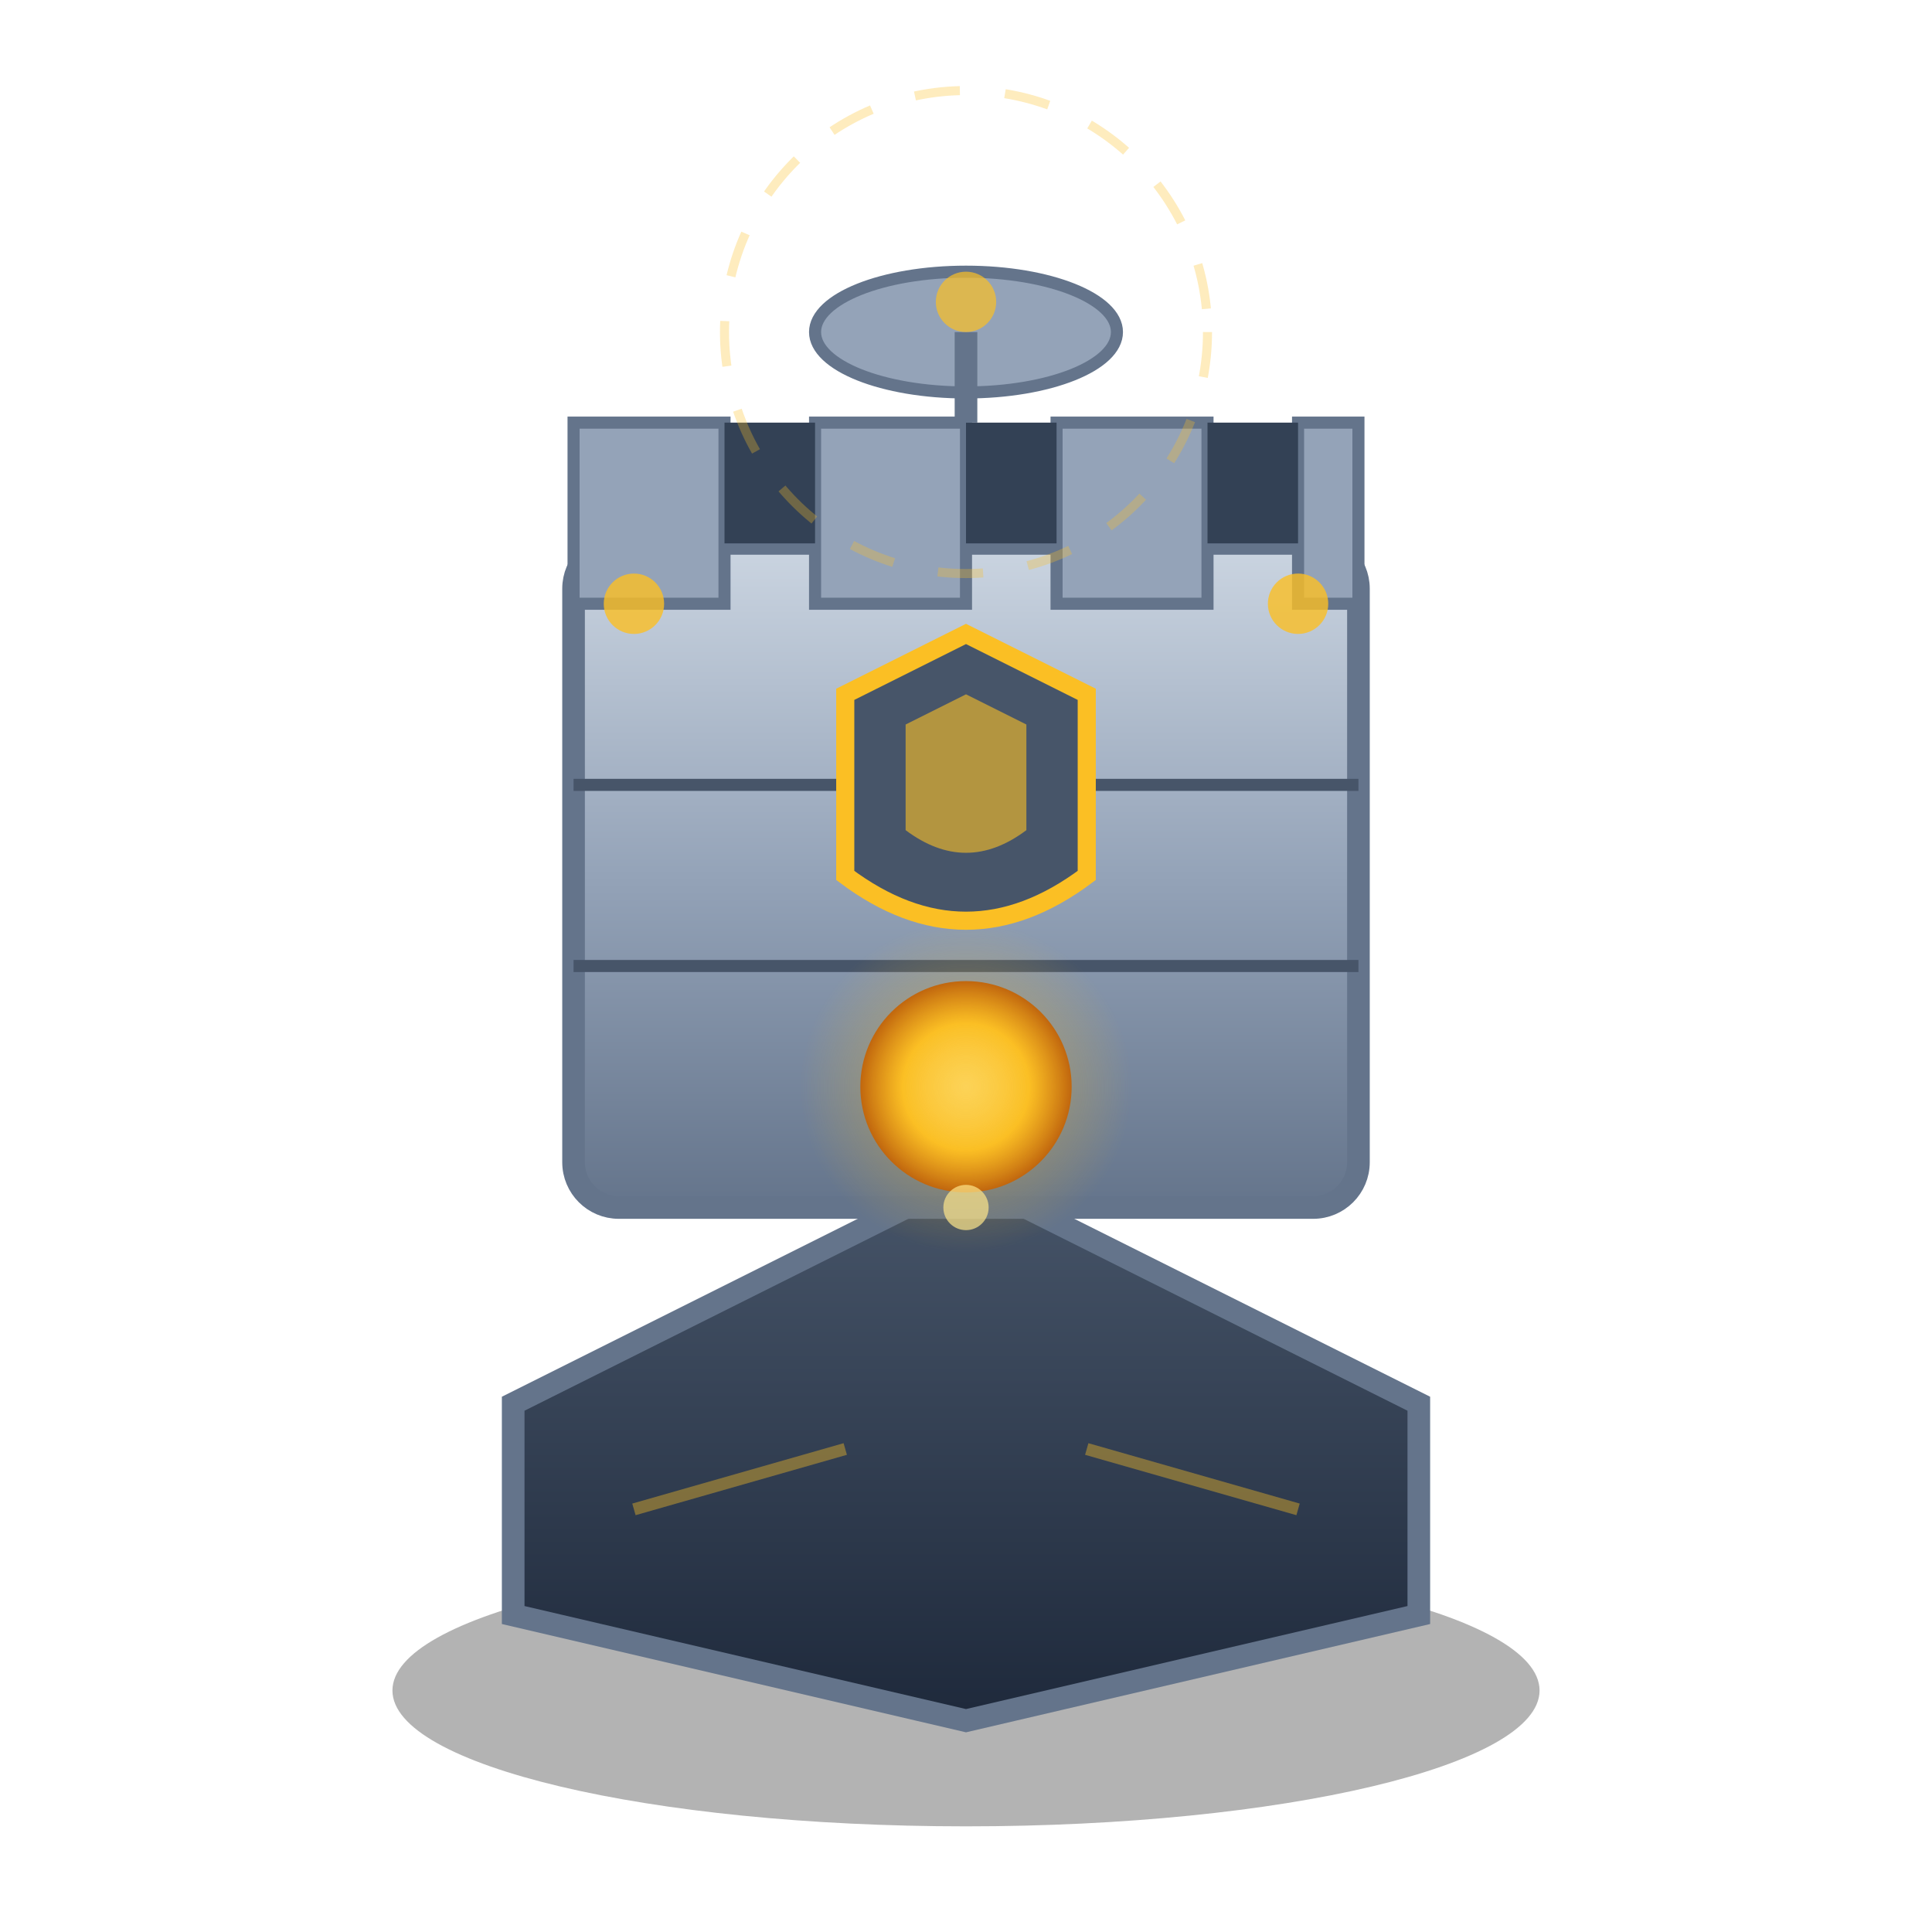
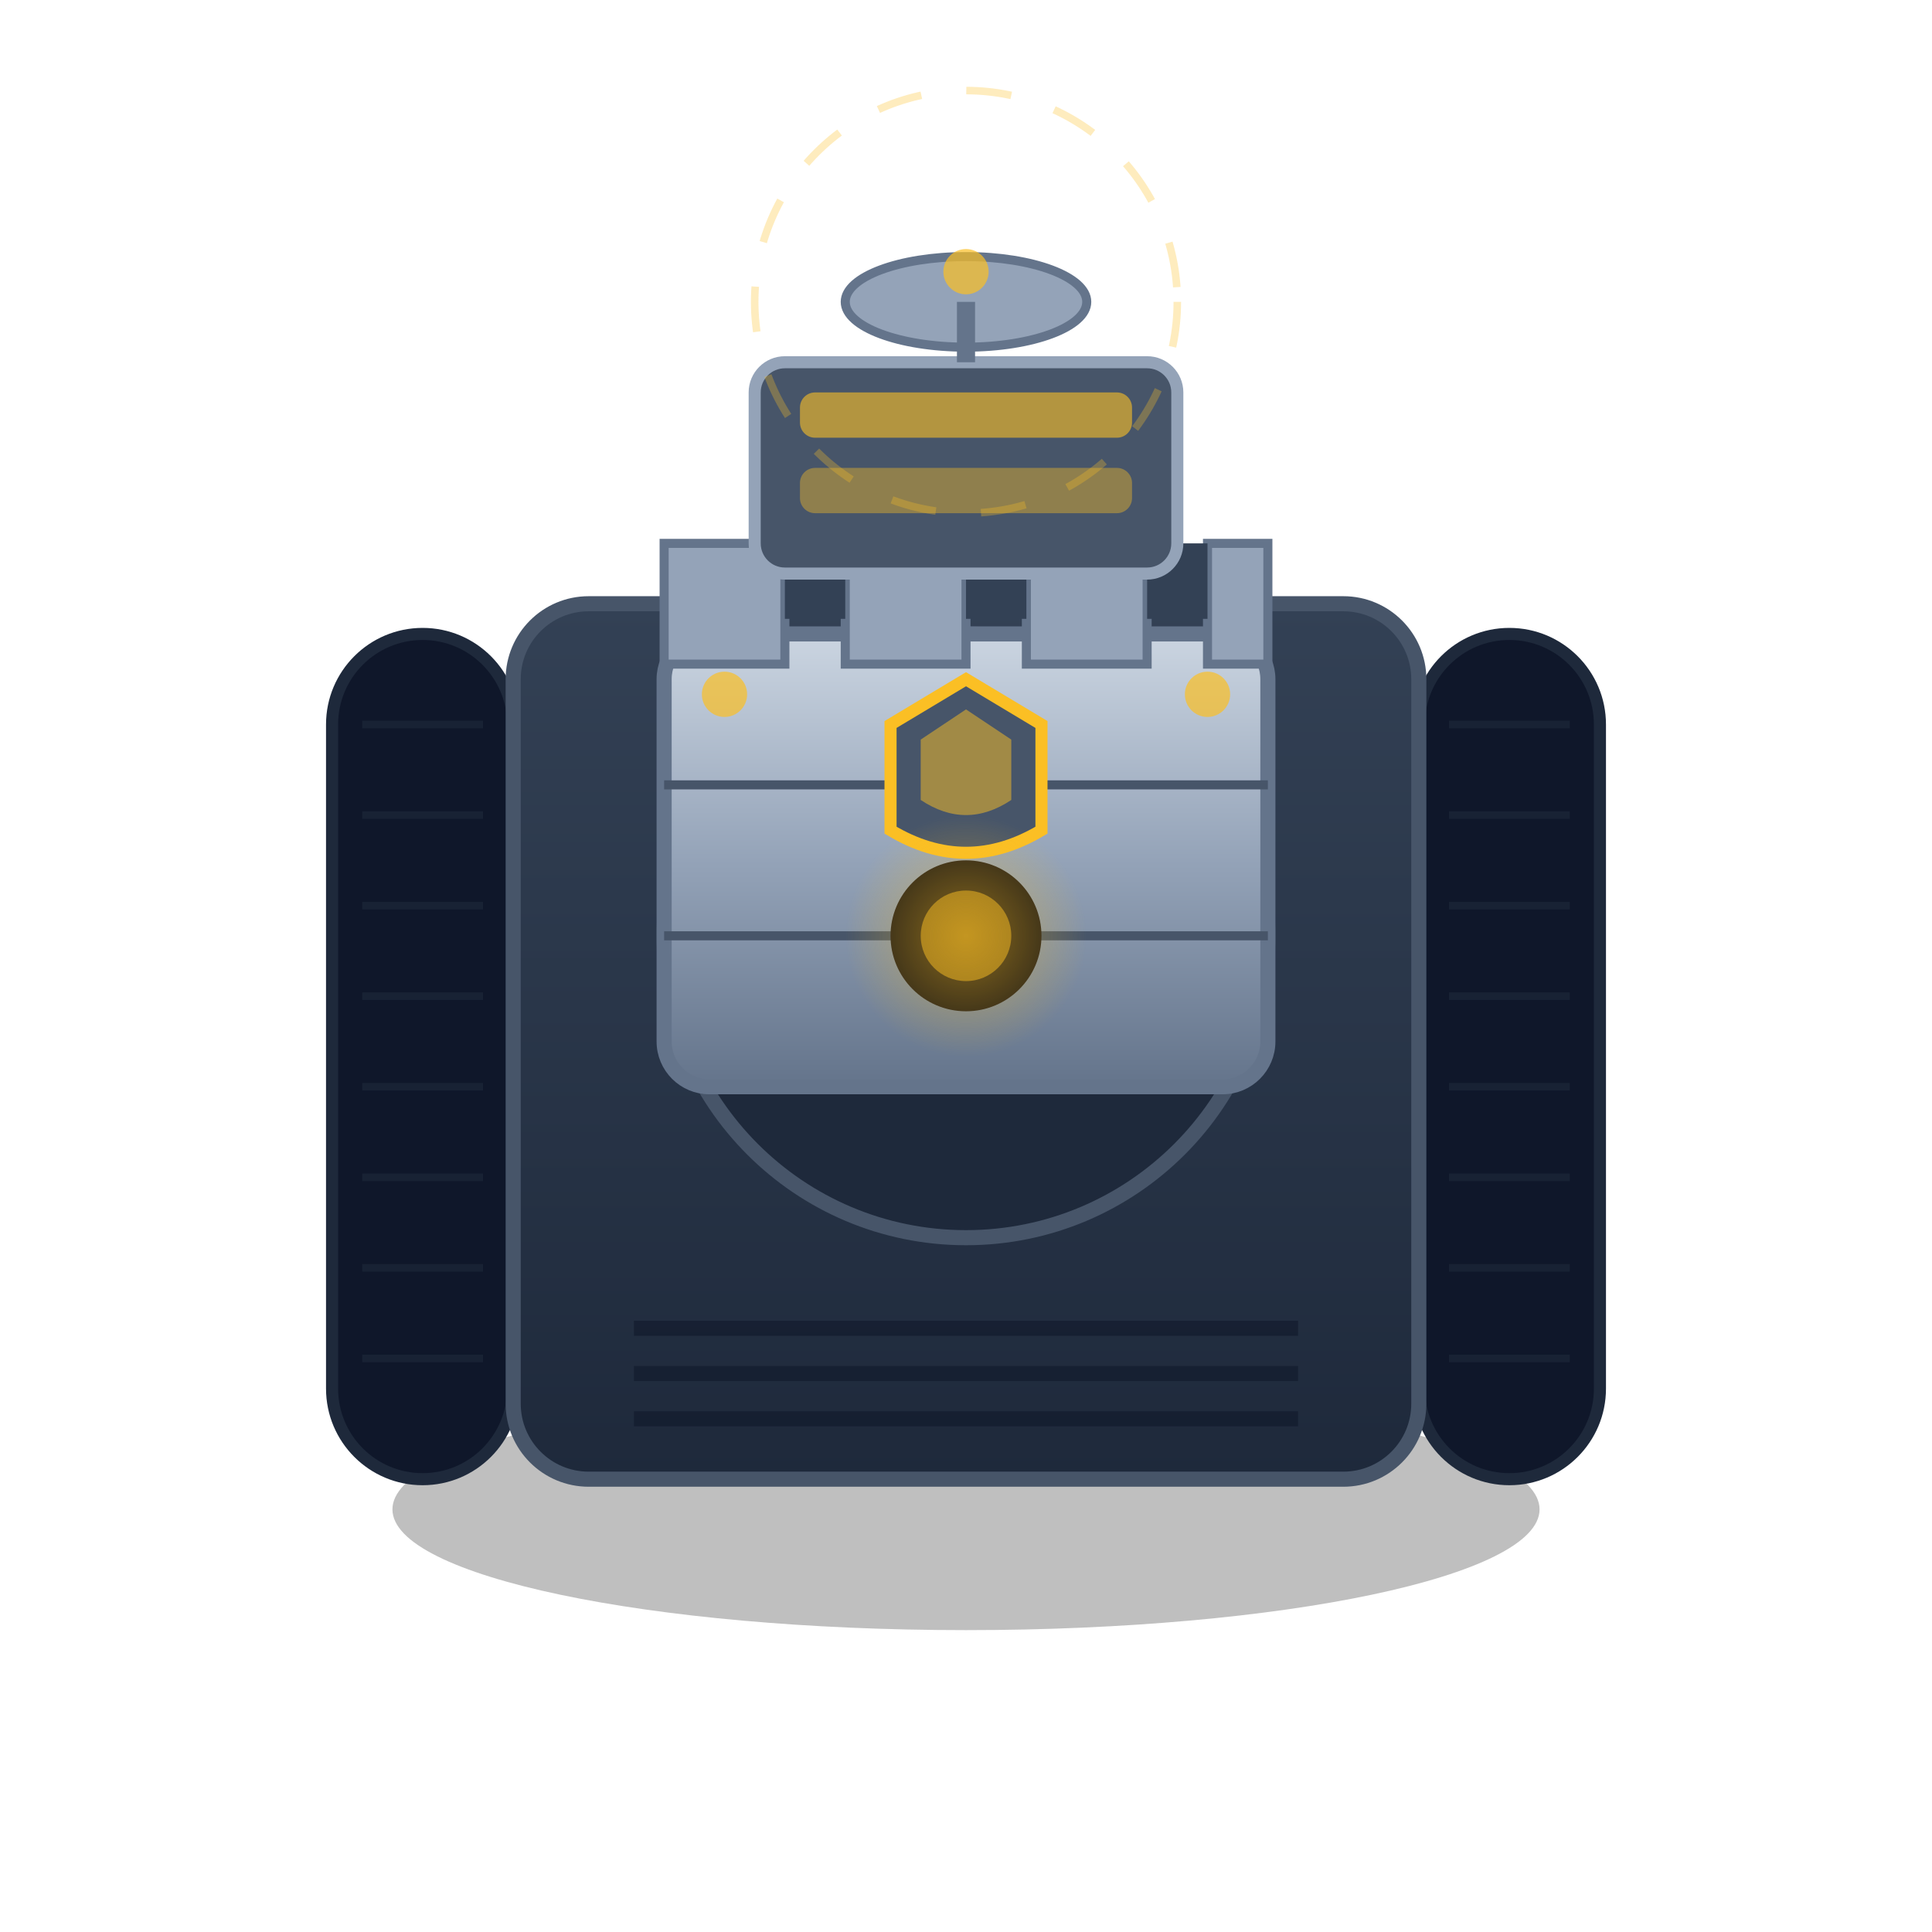
<svg xmlns="http://www.w3.org/2000/svg" viewBox="0 0 128 128">
  <defs>
-     <radialGradient id="frt-core" cx="50%" cy="50%" r="50%">
-       <stop offset="0%" stop-color="#fde68a" />
-       <stop offset="60%" stop-color="#fbbf24" />
-       <stop offset="100%" stop-color="#b45309" />
-     </radialGradient>
+     <linearGradient id="frt-hull" x1="0" y1="0" x2="0" y2="1">
+       <stop offset="0%" stop-color="#334155" />
+       <stop offset="100%" stop-color="#1e293b" />
+     </linearGradient>
    <linearGradient id="frt-wall" x1="0" y1="0" x2="0" y2="1">
      <stop offset="0%" stop-color="#cbd5e1" />
      <stop offset="50%" stop-color="#94a3b8" />
      <stop offset="100%" stop-color="#64748b" />
-     </linearGradient>
-     <linearGradient id="frt-base" x1="0" y1="0" x2="0" y2="1">
-       <stop offset="0%" stop-color="#475569" />
-       <stop offset="100%" stop-color="#1e293b" />
    </linearGradient>
    <radialGradient id="frt-glow" cx="50%" cy="50%" r="50%">
      <stop offset="0%" stop-color="#fbbf24" stop-opacity="0.5" />
      <stop offset="100%" stop-color="#fbbf24" stop-opacity="0" />
    </radialGradient>
  </defs>
-   <ellipse cx="64" cy="112" rx="38" ry="9" fill="#000" opacity="0.3" />
-   <polygon points="64,78 94,93 94,107 64,114 34,107 34,93" fill="url(#frt-base)" stroke="#64748b" stroke-width="1.5" />
-   <path d="M42,100 L56,96 M72,96 L86,100" stroke="#fbbf24" stroke-width="0.8" fill="none" opacity="0.4" />
-   <rect x="38" y="36" width="52" height="44" rx="3" fill="url(#frt-wall)" stroke="#64748b" stroke-width="1.5" />
-   <line x1="38" y1="52" x2="90" y2="52" stroke="#475569" stroke-width="0.8" />
-   <line x1="38" y1="64" x2="90" y2="64" stroke="#475569" stroke-width="0.8" />
-   <rect x="38" y="28" width="10" height="12" fill="#94a3b8" stroke="#64748b" stroke-width="0.8" />
-   <rect x="54" y="28" width="10" height="12" fill="#94a3b8" stroke="#64748b" stroke-width="0.8" />
-   <rect x="70" y="28" width="10" height="12" fill="#94a3b8" stroke="#64748b" stroke-width="0.8" />
-   <rect x="86" y="28" width="4" height="12" fill="#94a3b8" stroke="#64748b" stroke-width="0.8" />
-   <rect x="48" y="28" width="6" height="8" fill="#334155" />
-   <rect x="64" y="28" width="6" height="8" fill="#334155" />
-   <rect x="80" y="28" width="6" height="8" fill="#334155" />
-   <path d="M56,46 L64,42 L72,46 L72,58 Q64,64 56,58 Z" fill="#475569" stroke="#fbbf24" stroke-width="1.2" />
-   <path d="M60,48 L64,46 L68,48 L68,55 Q64,58 60,55 Z" fill="#fbbf24" opacity="0.6" />
-   <ellipse cx="64" cy="22" rx="10" ry="4" fill="#94a3b8" stroke="#64748b" stroke-width="0.8" />
-   <line x1="64" y1="22" x2="64" y2="28" stroke="#64748b" stroke-width="1.5" />
-   <circle cx="64" cy="20" r="2" fill="#fbbf24" opacity="0.7" />
-   <circle cx="64" cy="22" r="16" fill="none" stroke="#fbbf24" stroke-width="0.6" opacity="0.3" stroke-dasharray="3,3" />
-   <circle cx="64" cy="72" r="7" fill="url(#frt-core)" />
-   <circle cx="64" cy="72" r="11" fill="url(#frt-glow)" />
-   <circle cx="42" cy="40" r="2" fill="#fbbf24" opacity="0.8" />
-   <circle cx="86" cy="40" r="2" fill="#fbbf24" opacity="0.8" />
-   <circle cx="64" cy="80" r="1.5" fill="#fde68a" opacity="0.7" />
+   <ellipse cx="64" cy="100" rx="38" ry="8" fill="#000" opacity="0.25" />
+   <rect x="22" y="42" width="12" height="56" rx="6" fill="#0f172a" stroke="#1e293b" stroke-width="0.8" />
+   <line x1="24" y1="48" x2="32" y2="48" stroke="#1e293b" stroke-width="0.5" opacity="0.6" />
+   <line x1="24" y1="54" x2="32" y2="54" stroke="#1e293b" stroke-width="0.5" opacity="0.6" />
+   <line x1="24" y1="60" x2="32" y2="60" stroke="#1e293b" stroke-width="0.5" opacity="0.6" />
+   <line x1="24" y1="66" x2="32" y2="66" stroke="#1e293b" stroke-width="0.5" opacity="0.6" />
+   <line x1="24" y1="72" x2="32" y2="72" stroke="#1e293b" stroke-width="0.5" opacity="0.6" />
+   <line x1="24" y1="78" x2="32" y2="78" stroke="#1e293b" stroke-width="0.5" opacity="0.6" />
+   <line x1="24" y1="84" x2="32" y2="84" stroke="#1e293b" stroke-width="0.5" opacity="0.6" />
+   <line x1="24" y1="90" x2="32" y2="90" stroke="#1e293b" stroke-width="0.5" opacity="0.6" />
+   <rect x="94" y="42" width="12" height="56" rx="6" fill="#0f172a" stroke="#1e293b" stroke-width="0.8" />
+   <line x1="96" y1="48" x2="104" y2="48" stroke="#1e293b" stroke-width="0.5" opacity="0.6" />
+   <line x1="96" y1="54" x2="104" y2="54" stroke="#1e293b" stroke-width="0.5" opacity="0.6" />
+   <line x1="96" y1="60" x2="104" y2="60" stroke="#1e293b" stroke-width="0.5" opacity="0.6" />
+   <line x1="96" y1="66" x2="104" y2="66" stroke="#1e293b" stroke-width="0.5" opacity="0.6" />
+   <line x1="96" y1="72" x2="104" y2="72" stroke="#1e293b" stroke-width="0.5" opacity="0.6" />
+   <line x1="96" y1="78" x2="104" y2="78" stroke="#1e293b" stroke-width="0.5" opacity="0.6" />
+   <line x1="96" y1="84" x2="104" y2="84" stroke="#1e293b" stroke-width="0.5" opacity="0.6" />
+   <line x1="96" y1="90" x2="104" y2="90" stroke="#1e293b" stroke-width="0.5" opacity="0.6" />
+   <rect x="34" y="40" width="60" height="58" rx="5" fill="url(#frt-hull)" stroke="#475569" stroke-width="1" />
+   <polygon points="58,40 64,34 70,40" fill="#475569" stroke="#64748b" stroke-width="0.5" />
+   <line x1="42" y1="88" x2="86" y2="88" stroke="#0f172a" stroke-width="1" opacity="0.6" />
+   <line x1="42" y1="91" x2="86" y2="91" stroke="#0f172a" stroke-width="1" opacity="0.6" />
+   <line x1="42" y1="94" x2="86" y2="94" stroke="#0f172a" stroke-width="1" opacity="0.6" />
+   <circle cx="64" cy="62" r="20" fill="#1e293b" stroke="#475569" stroke-width="1" />
+   <rect x="44" y="42" width="40" height="30" rx="3" fill="url(#frt-wall)" stroke="#64748b" stroke-width="1" />
+   <line x1="44" y1="52" x2="84" y2="52" stroke="#475569" stroke-width="0.6" />
+   <line x1="44" y1="62" x2="84" y2="62" stroke="#475569" stroke-width="0.6" />
+   <rect x="44" y="36" width="8" height="8" fill="#94a3b8" stroke="#64748b" stroke-width="0.6" />
+   <rect x="56" y="36" width="8" height="8" fill="#94a3b8" stroke="#64748b" stroke-width="0.6" />
+   <rect x="68" y="36" width="8" height="8" fill="#94a3b8" stroke="#64748b" stroke-width="0.6" />
+   <rect x="80" y="36" width="4" height="8" fill="#94a3b8" stroke="#64748b" stroke-width="0.6" />
+   <rect x="52" y="36" width="4" height="5" fill="#334155" />
+   <rect x="64" y="36" width="4" height="5" fill="#334155" />
+   <rect x="76" y="36" width="4" height="5" fill="#334155" />
+   <rect x="50" y="24" width="28" height="14" rx="2" fill="#475569" stroke="#94a3b8" stroke-width="0.8" />
+   <rect x="53" y="26" width="22" height="3" rx="1" fill="#fbbf24" opacity="0.6" />
+   <rect x="53" y="31" width="22" height="3" rx="1" fill="#fbbf24" opacity="0.4" />
+   <path d="M59,48 L64,45 L69,48 L69,55 Q64,58 59,55 Z" fill="#475569" stroke="#fbbf24" stroke-width="0.8" />
+   <path d="M61,49 L64,47 L67,49 L67,53 Q64,55 61,53 Z" fill="#fbbf24" opacity="0.5" />
+   <ellipse cx="64" cy="20" rx="8" ry="3" fill="#94a3b8" stroke="#64748b" stroke-width="0.6" />
+   <line x1="64" y1="20" x2="64" y2="24" stroke="#64748b" stroke-width="1.2" />
+   <circle cx="64" cy="18" r="1.5" fill="#fbbf24" opacity="0.7" />
+   <circle cx="64" cy="20" r="14" fill="none" stroke="#fbbf24" stroke-width="0.5" opacity="0.3" stroke-dasharray="3,3" />
+   <circle cx="64" cy="62" r="5" fill="#1c1917" />
+   <circle cx="64" cy="62" r="3" fill="#fbbf24" opacity="0.5" />
+   <circle cx="64" cy="62" r="8" fill="url(#frt-glow)" />
+   <circle cx="48" cy="46" r="1.5" fill="#fbbf24" opacity="0.7" />
+   <circle cx="80" cy="46" r="1.5" fill="#fbbf24" opacity="0.7" />
</svg>
